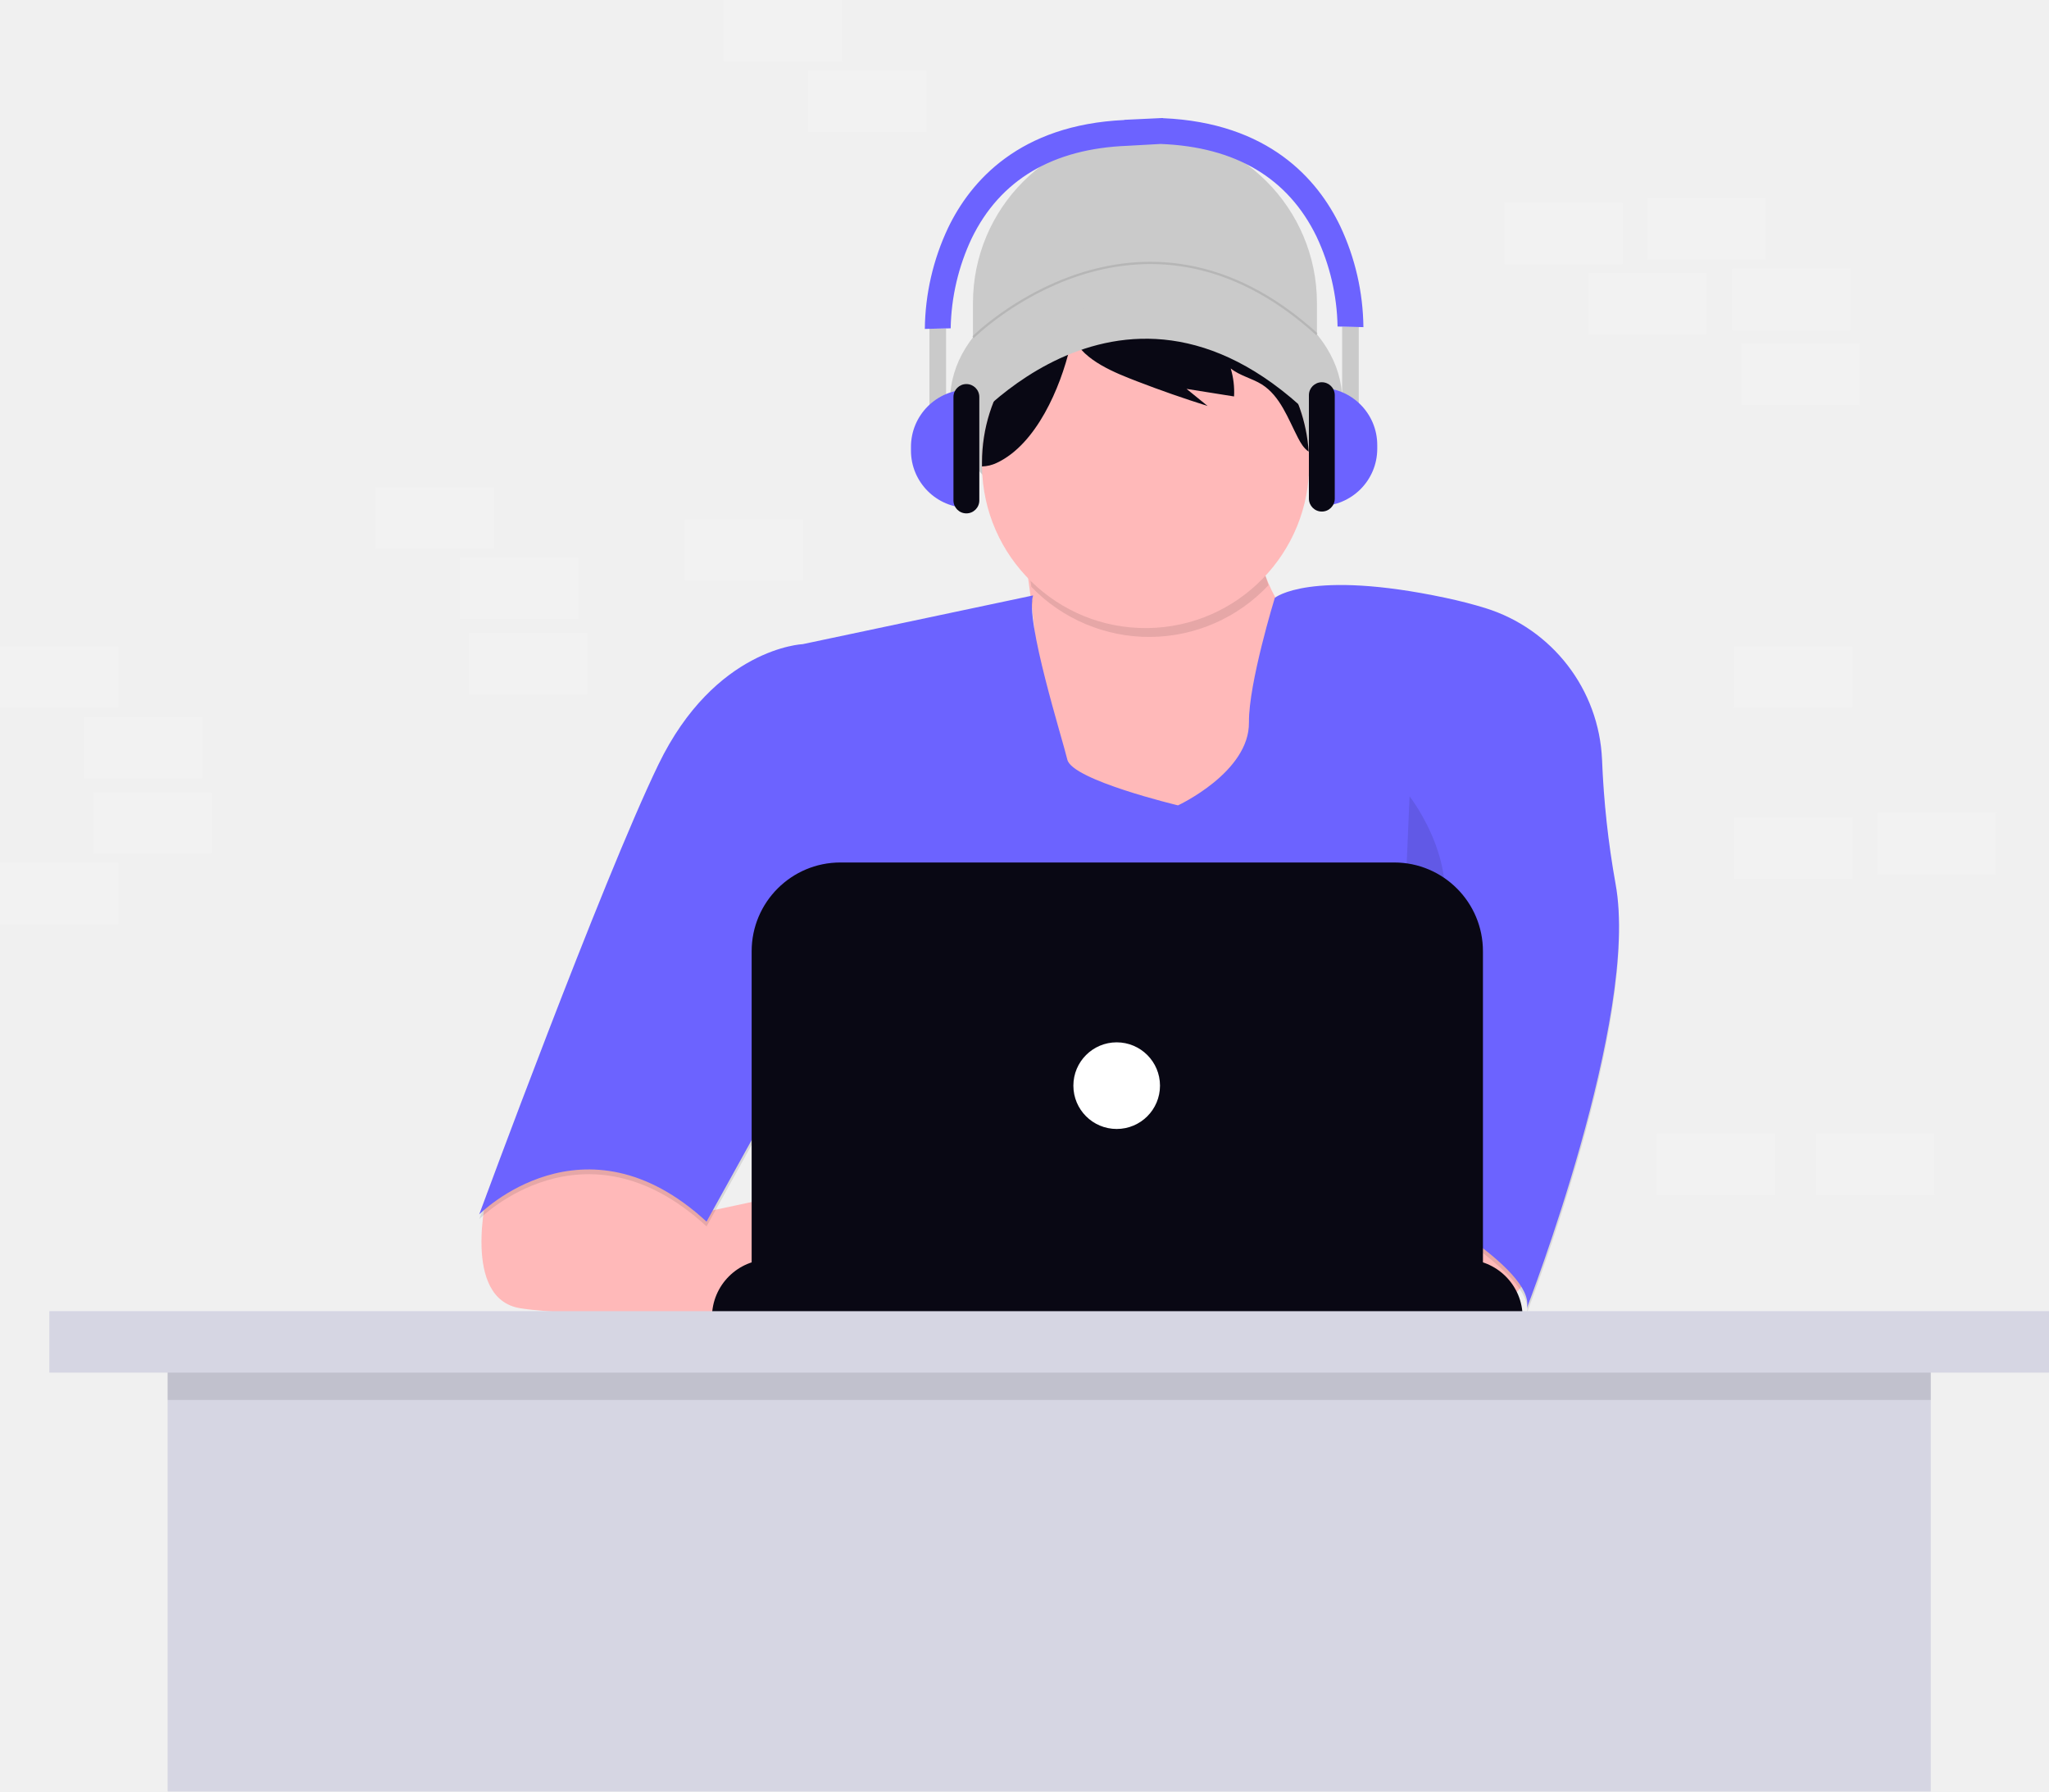
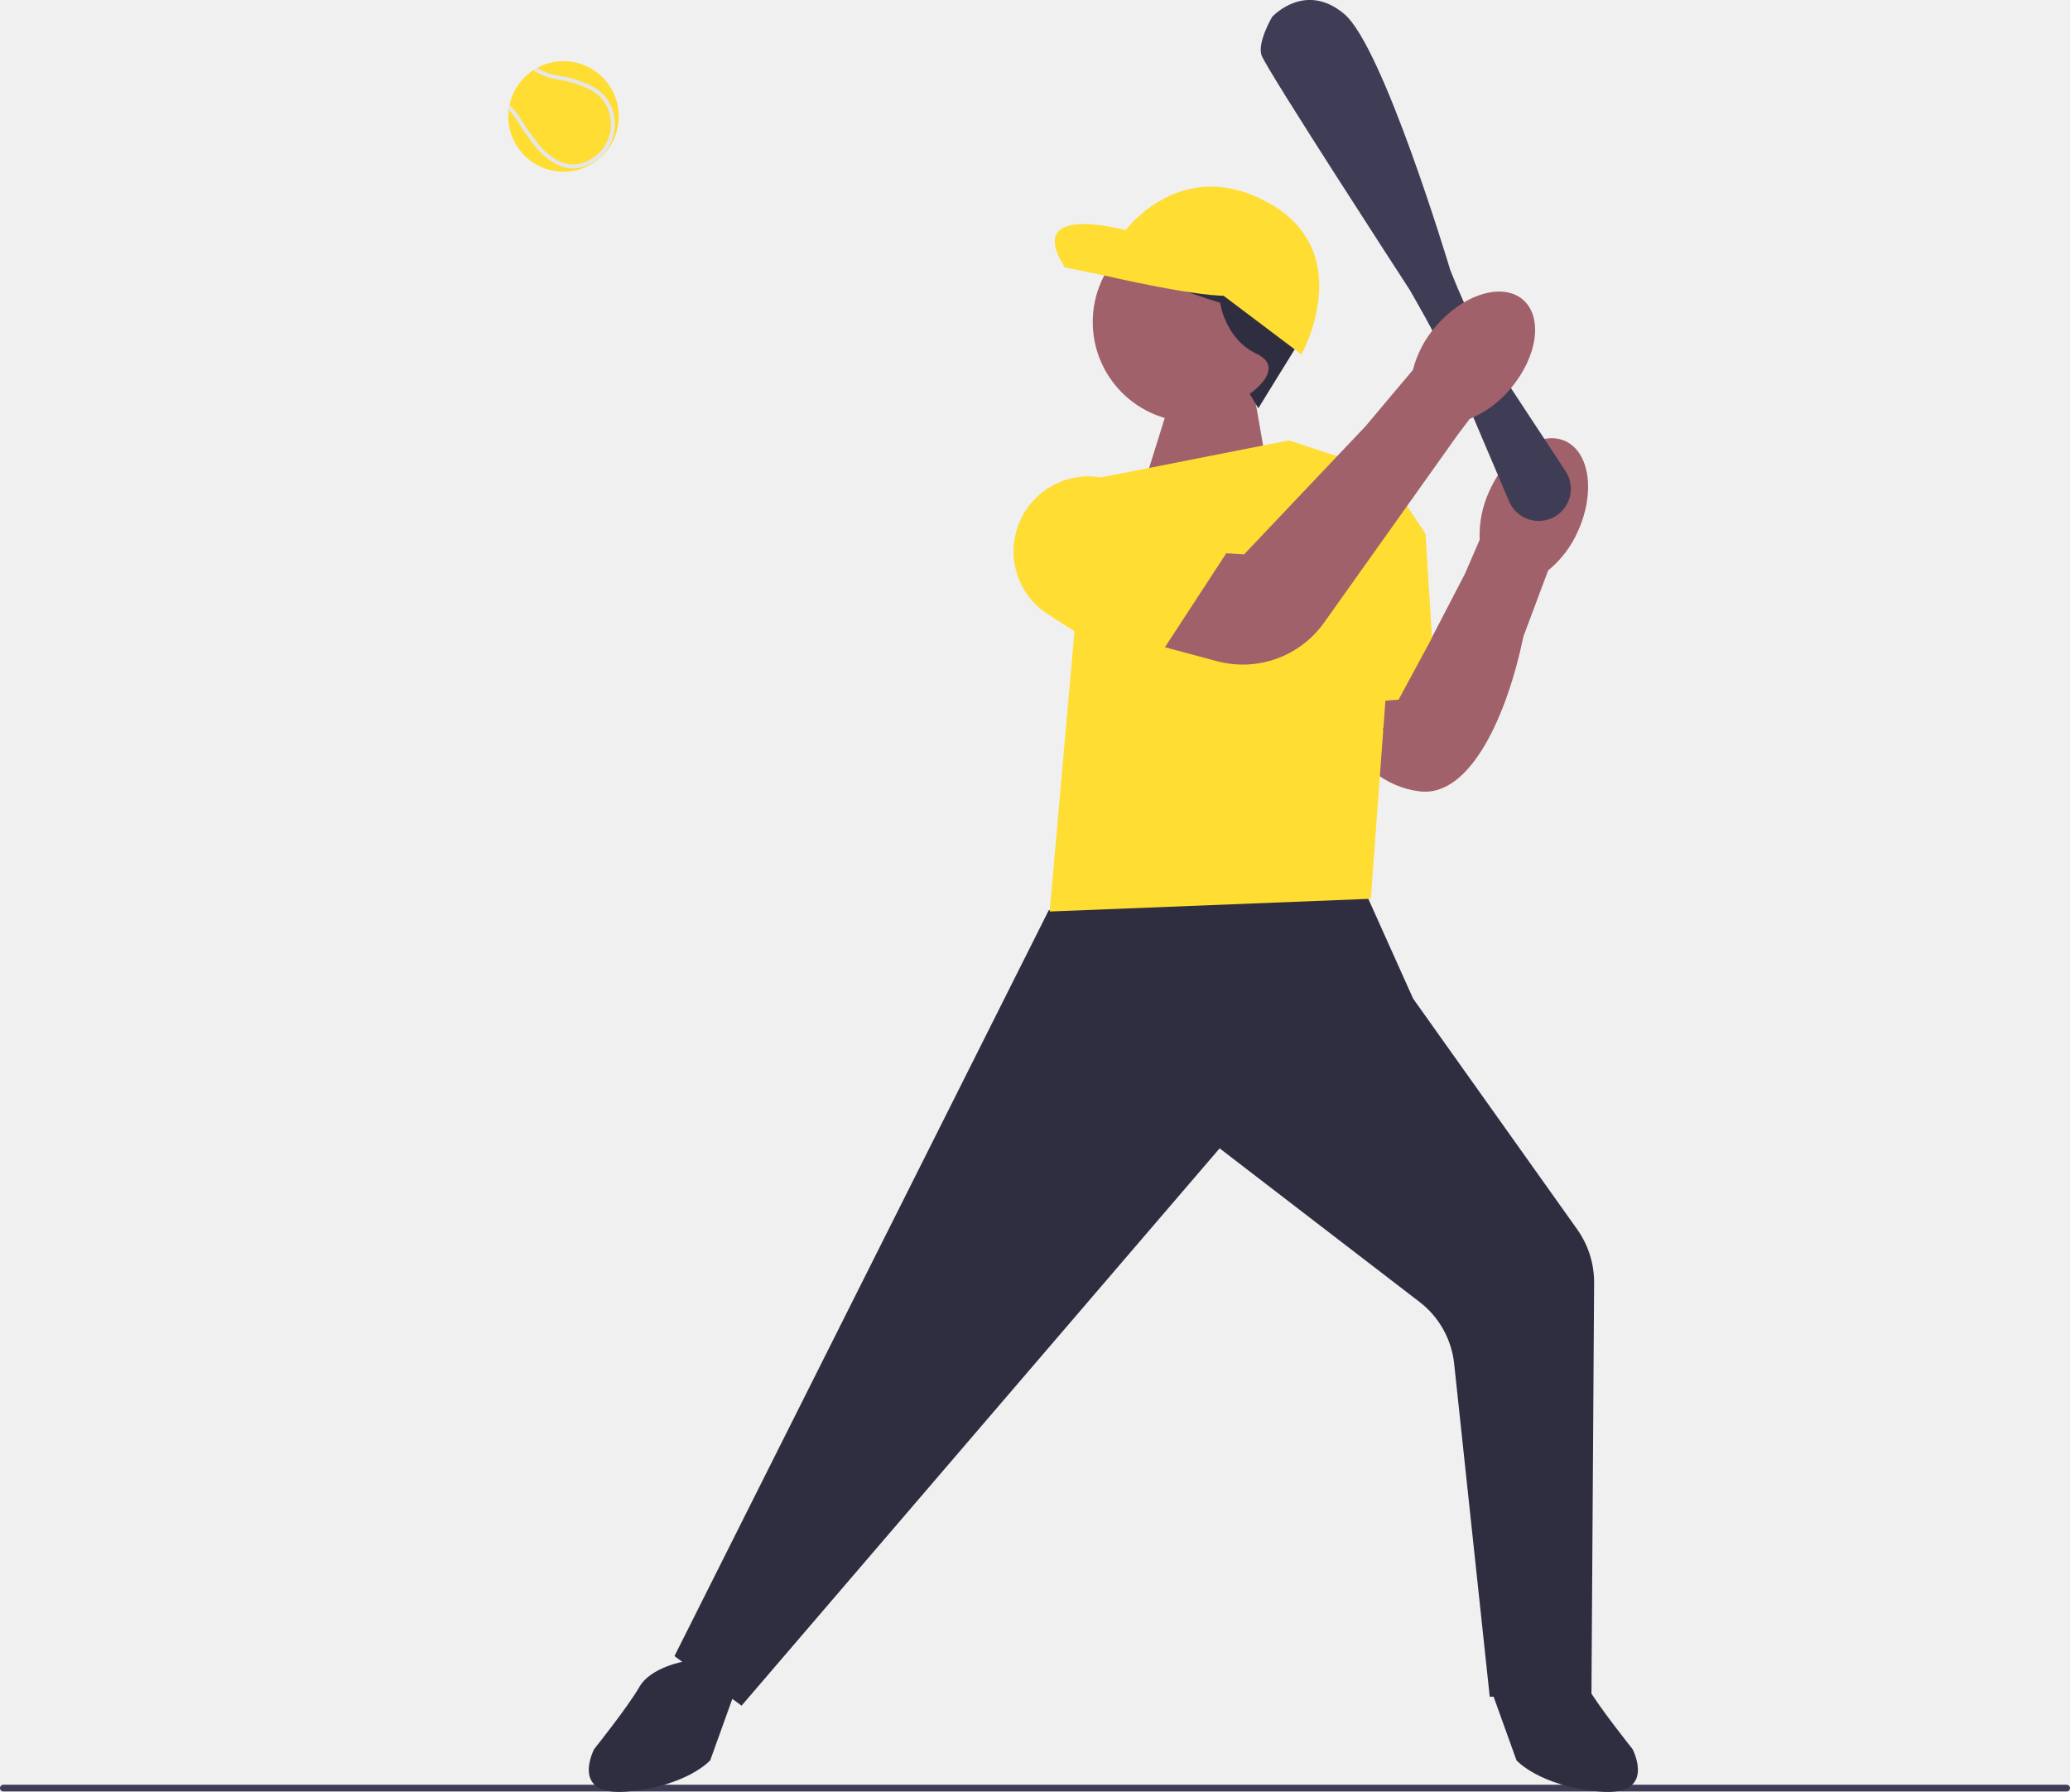
- <svg xmlns="http://www.w3.org/2000/svg" width="900.31" height="787" viewBox="0 0 900.31 787" role="img" artist="Katerina Limpitsouni" source="https://undraw.co/">
-   <g id="Group_2" data-name="Group 2" transform="translate(-510.055 -146.5)">
-     <rect id="Rectangle_34" data-name="Rectangle 34" width="52" height="27" transform="translate(1272.055 430.5)" fill="#f2f2f2" opacity="0.998" />
-     <rect id="Rectangle_36" data-name="Rectangle 36" width="52" height="27" transform="translate(1234.055 233.5)" fill="#f2f2f2" opacity="0.998" />
-     <rect id="Rectangle_37" data-name="Rectangle 37" width="52" height="27" transform="translate(1271.055 264.5)" fill="#f2f2f2" opacity="0.998" />
-     <rect id="Rectangle_38" data-name="Rectangle 38" width="52" height="27" transform="translate(1171.055 235.5)" fill="#f2f2f2" opacity="0.998" />
-     <rect id="Rectangle_39" data-name="Rectangle 39" width="52" height="27" transform="translate(510.055 525.5)" fill="#f2f2f2" opacity="0.998" />
-     <rect id="Rectangle_40" data-name="Rectangle 40" width="52" height="27" transform="translate(1275.055 297.5)" fill="#f2f2f2" opacity="0.998" />
-     <rect id="Rectangle_41" data-name="Rectangle 41" width="52" height="27" transform="translate(1208.055 266.5)" fill="#f2f2f2" opacity="0.998" />
-     <rect id="Rectangle_42" data-name="Rectangle 42" width="52" height="27" transform="translate(1335.055 503.5)" fill="#f2f2f2" opacity="0.998" />
-     <rect id="Rectangle_43" data-name="Rectangle 43" width="52" height="27" transform="translate(1272.055 505.5)" fill="#f2f2f2" opacity="0.998" />
-     <rect id="Rectangle_44" data-name="Rectangle 44" width="52" height="27" transform="translate(510.055 430.5)" fill="#f2f2f2" opacity="0.998" />
-     <rect id="Rectangle_45" data-name="Rectangle 45" width="52" height="27" transform="translate(547.055 461.5)" fill="#f2f2f2" opacity="0.998" />
-     <rect id="Rectangle_46" data-name="Rectangle 46" width="52" height="27" transform="translate(828.055 146.5)" fill="#f2f2f2" opacity="0.998" />
-     <rect id="Rectangle_47" data-name="Rectangle 47" width="52" height="27" transform="translate(1238.055 644.5)" fill="#f2f2f2" opacity="0.998" />
-     <rect id="Rectangle_48" data-name="Rectangle 48" width="52" height="27" transform="translate(551.055 494.5)" fill="#f2f2f2" opacity="0.998" />
-     <rect id="Rectangle_49" data-name="Rectangle 49" width="52" height="27" transform="translate(865.055 177.5)" fill="#f2f2f2" opacity="0.998" />
-     <rect id="Rectangle_50" data-name="Rectangle 50" width="52" height="27" transform="translate(675.055 360.5)" fill="#f2f2f2" opacity="0.998" />
-     <rect id="Rectangle_51" data-name="Rectangle 51" width="52" height="27" transform="translate(712.055 391.5)" fill="#f2f2f2" opacity="0.998" />
-     <rect id="Rectangle_52" data-name="Rectangle 52" width="52" height="27" transform="translate(811.055 374.5)" fill="#f2f2f2" opacity="0.998" />
-     <rect id="Rectangle_53" data-name="Rectangle 53" width="52" height="27" transform="translate(716.055 424.5)" fill="#f2f2f2" opacity="0.998" />
-     <rect id="Rectangle_54" data-name="Rectangle 54" width="52" height="27" transform="translate(1308.055 644.5)" fill="#f2f2f2" opacity="0.998" />
-     <path id="Path_72-2681" data-name="Path 72" d="M503.71,57.57h0a75.57,75.57,0,0,1,75.57,75.57v32.24H428.14V133.14a75.57,75.57,0,0,1,75.57-75.57Z" transform="translate(509.425 146.5)" fill="#cacaca" />
-     <ellipse id="Ellipse_16" data-name="Ellipse 16" cx="86.14" cy="59.19" rx="86.14" ry="59.19" transform="translate(927.525 263.26)" fill="#cacaca" />
-     <path id="Path_73-2682" data-name="Path 73" d="M598.44,289.79s18,94.07,0,119.44,55,35.41,55,35.41L729,417.16l10.57-67.65s-46-25.9-36.47-78.22Z" transform="translate(360.005 90)" fill="#ffb9b9" />
-     <path id="Path_74-2683" data-name="Path 74" d="M821.46,606.89s4.76,20.61-21.14,24.31a146.452,146.452,0,0,1-46.08-.55l-5.71-51.77h60.25Z" transform="translate(360.005 90)" fill="#ffb9b9" />
-     <path id="Path_75-2684" data-name="Path 75" d="M364.12,580.51S352.68,627,378.58,631.2s121,4.23,121,4.23v-55l-43.06,9.2L416.1,550.87Z" transform="translate(360.005 90)" fill="#ffb9b9" />
-     <path id="Path_76-2685" data-name="Path 76" d="M604,320.18l-101.21,21.4s-38.58,1.59-63.42,52.85-78.75,197.66-78.75,197.66,46-46.51,99.89,3.17l35.94-65-7.93,103.06H767V584.69s58.13,31.18,53.91,48.62c0,0,49.75-128.18,39-186.43a396.174,396.174,0,0,1-5.94-54.5h0a73,73,0,0,0-51.38-66.67c-5.24-1.61-11-3.12-17.4-4.47-59.72-12.68-75,0-75,0s-11.57,37.64-11.36,54.7c.26,21.93-31.18,36.47-31.18,36.47s-46.51-11.1-48.62-20.08S600.28,330.75,604,320.18Z" transform="translate(360.005 90)" opacity="0.1" />
-     <path id="Path_77-2686" data-name="Path 77" d="M604,318.07l-101.21,21.4s-38.58,1.59-63.42,52.85S360.61,590,360.61,590s46-46.51,99.89,3.17l35.94-65L488.51,631.2H767V582.58s58.13,31.18,53.91,48.62c0,0,49.75-128.18,39-186.43a396.194,396.194,0,0,1-5.94-54.5h0a73,73,0,0,0-51.38-66.67c-5.24-1.61-11-3.12-17.4-4.47-59.72-12.68-75,0-75,0s-11.57,37.64-11.36,54.7c.26,21.93-31.18,36.47-31.18,36.47s-46.51-11.1-48.62-20.08S600.28,328.64,604,318.07Z" transform="translate(360.005 90)" fill="#6c63ff" />
-     <path id="Path_78-2687" data-name="Path 78" d="M707.42,313.58a71.53,71.53,0,0,1-2.76-37.52L600,294.55s1.51,7.91,3.22,19.76a71.86,71.86,0,0,0,104.18-.73Z" transform="translate(360.005 90)" opacity="0.1" />
-     <path id="Path_79-2688" data-name="Path 79" d="M725.27,259.67a71.875,71.875,0,1,1-143.74,1.74c.01-.58.01-1.16.01-1.74a71.856,71.856,0,0,1,83.93-70.87h0a71.82,71.82,0,0,1,59.61,66.1Q725.27,257.27,725.27,259.67Z" transform="translate(360.005 90)" fill="#ffb9b9" />
-     <path id="Path_82-2689" data-name="Path 82" d="M628.36,192.3l.1-.06a71.816,71.816,0,0,0-46.93,67.43q0,.87,0,1.74a16,16,0,0,0,6.45-1.55c17.52-8.18,28-33.2,32.16-50.65C621.64,203,623.05,195.93,628.36,192.3Z" transform="translate(360.005 90)" fill="#090814" />
-     <path id="Path_83-2690" data-name="Path 83" d="M683.37,194.32a71.279,71.279,0,0,0-17.87-5.51,23.06,23.06,0,0,1,12.83,8.06,32.859,32.859,0,0,1,3.93,7,72.07,72.07,0,0,0-60.45,1.25c4.51,9.89,18.5,15.28,27.84,18.89q15.34,5.92,31,10.83l-9.24-7.5,20.87,3.32a36.153,36.153,0,0,0-1.46-12.3c4,3.22,9.3,4.3,13.64,7,8.13,5.13,11.52,15,15.95,23.55,1.17,2.26,2.55,4.57,4.66,6a71.91,71.91,0,0,0-41.7-60.59Z" transform="translate(360.005 90)" fill="#090814" />
-     <path id="Path_85-2691" data-name="Path 85" d="M573.33,246.19s74-92,159.61,0l-7.4-20.61s-40.17-58.66-68.7-46-56.55,21.67-56.55,21.67Z" transform="translate(360.005 90)" fill="#cacaca" />
-     <path id="Path_86-2692" data-name="Path 86" d="M512.55,444.38s-15.85,42.28,6.34,80.33-19.55,53.91-19.55,53.91" transform="translate(360.005 90)" opacity="0.1" />
-     <path id="Path_87-2693" data-name="Path 87" d="M769.4,406.33s27.48,34.88,9.51,66.06S762,578.62,762,578.62" transform="translate(360.005 90)" opacity="0.1" />
-     <path id="Path_88-2694" data-name="Path 88" d="M338.82,553.3H644.29a25.37,25.37,0,0,1,25.37,25.37H313.46A25.37,25.37,0,0,1,338.82,553.3Z" transform="translate(509.425 146.5)" fill="#090814" />
-     <path id="Path_89-2695" data-name="Path 89" d="M369.9,378.89H613.22a39,39,0,0,1,39,39V559.11H330.9V417.89A39,39,0,0,1,369.9,378.89Z" transform="translate(509.425 146.5)" fill="#090814" />
-     <circle id="Ellipse_17" data-name="Ellipse 17" cx="19.03" cy="19.03" r="19.03" transform="translate(981.685 604.4)" fill="#fff" />
-     <path id="Path_90-2696" data-name="Path 90" d="M577.56,204.7s72.72-72.68,151.15-1.33" transform="translate(360.005 90)" fill="none" stroke="#000" stroke-miterlimit="10" stroke-width="1" opacity="0.1" />
-     <rect id="Rectangle_55" data-name="Rectangle 55" width="7.3" height="41.39" transform="translate(1099.785 290.07)" fill="#cacaca" />
-     <path id="Path_91-2697" data-name="Path 91" d="M580.62,170.35h0a25.16,25.16,0,0,1,25.16,25.16v1.62a25.16,25.16,0,0,1-25.16,25.16h0Z" transform="translate(509.425 146.5)" fill="#6c63ff" />
-     <rect id="Rectangle_56" data-name="Rectangle 56" width="11.36" height="56.81" rx="5.68" transform="translate(1085.175 314.42)" fill="#090814" />
-     <rect id="Rectangle_57" data-name="Rectangle 57" width="7.3" height="41.39" transform="translate(925.745 332.27) rotate(180)" fill="#cacaca" />
-     <path id="Path_92-2698" data-name="Path 92" d="M550.32,227.66h0a25.16,25.16,0,0,1,25.16,25.16v1.62a25.16,25.16,0,0,1-25.16,25.16h0Z" transform="translate(1485.805 597.26) rotate(180)" fill="#6c63ff" />
-     <rect id="Rectangle_58" data-name="Rectangle 58" width="11.36" height="56.81" rx="5.68" transform="translate(940.355 372.03) rotate(180)" fill="#090814" />
-     <path id="Path_93-2699" data-name="Path 93" d="M738.92,155.83c-9.89-20.56-31.43-45.42-77.86-47.41v-.06h-.56l-16.45.78v.08c-46.12,2.12-67.56,26.89-77.42,47.38A106.59,106.59,0,0,0,556.41,201l5.68-.14,5.68-.13A96.651,96.651,0,0,1,577,161.21c12.52-25.72,35.56-39.39,68.47-40.66h0l14.55-.81h0C692.95,121,716,134.69,728.51,160.4a96.652,96.652,0,0,1,9.25,39.54l5.68.13,5.68.14a106.59,106.59,0,0,0-10.2-44.38Z" transform="translate(360.005 90)" fill="#6c63ff" />
-     <rect id="Rectangle_59" data-name="Rectangle 59" width="774.71" height="208" transform="translate(583.705 725.5)" fill="#d6d6e3" />
-     <rect id="Rectangle_60" data-name="Rectangle 60" width="774.71" height="22" transform="translate(583.705 739.5)" opacity="0.1" />
-     <rect id="Rectangle_61" data-name="Rectangle 61" width="878.63" height="27" transform="translate(531.735 722.5)" fill="#d6d6e3" />
+ <svg xmlns="http://www.w3.org/2000/svg" width="731.67" height="633.32" viewBox="0 0 731.67 633.32">
+   <path d="m0,631.95c0,.66.53,1.19,1.19,1.19h729.29c.66,0,1.19-.53,1.19-1.19s-.53-1.19-1.19-1.19H1.19c-.66,0-1.19.53-1.19,1.19Z" fill="#3f3d56" />
+   <polygon points="443.53 140.65 447.53 163.65 404.53 170.65 414.53 138.65 443.53 140.65" fill="#a0616a" />
+   <path d="m553.2,155.86c8.66,3.88,10.74,18.07,4.63,31.68-2.36,5.47-6.01,10.3-10.62,14.08l-8.73,23.3c-5.73,27.78-18.76,57.03-36.72,54.76-25.41-3.21-33.42-34.09-33.42-34.09l34.2-13.38,15.27-29.43,5.2-12.01c-.25-5.96.93-11.89,3.45-17.29,6.1-13.62,18.07-21.5,26.74-17.62h0Z" fill="#a0616a" />
+   <path d="m262.11,602.83l-23.71-17.53.19-.38,132.11-263.23.25-.04,106.38-18.06,22.16,49.35,57.94,81.47c3.99,5.61,6.08,12.22,6.03,19.11l-.94,145.12-35.95,1.03-.05-.46-12.54-117.33c-.91-8.55-5.35-16.46-12.17-21.7l-70.72-54.33-168.99,196.99h0Z" fill="#2f2e41" />
+   <path d="m242.03,587.15s-12,2-16,9-16,22-16,22c0,0-9,17,12,15s29-11,29-11l9-25-18-10h0Z" fill="#2f2e41" />
+   <path d="m545.03,587.15s12,2,16,9,16,22,16,22c0,0,9,17-12,15s-29-11-29-11l-9-25,18-10Z" fill="#2f2e41" />
+   <polygon points="384.53 169.65 455.53 155.65 495.53 168.65 484.53 317.65 371.03 322.15 384.53 169.65" fill="#ffdd32" />
+   <polygon points="488.41 165.32 503.87 188.68 507.46 246.27 461.53 249.76 462.77 175.14 488.41 165.32" fill="#ffdd32" />
+   <polygon points="530.91 221.37 512.33 213.99 488.7 257.76 510.28 268.52 530.91 221.37" fill="#a0616a" />
+   <path d="m543.87,184.12c-1.29,0-2.58-.22-3.82-.66-2.98-1.06-5.39-3.34-6.63-6.25l-14.1-33.12c-5.31-12.48-11.41-24.77-18.13-36.54l-2.94-5.16c-2.03-3.12-50-76.94-52.28-82.71-1.72-4.35,3.42-13.26,3.64-13.64l.06-.08c.11-.13,11.62-12.67,25.47-1.02,13.6,11.43,36.48,87.19,37.45,90.41l.62,1.56c5.64,14.26,12.78,27.99,21.21,40.8l18.95,28.8c1.76,2.68,2.31,6,1.51,9.1-.8,3.1-2.89,5.73-5.74,7.22-1.64.86-3.45,1.29-5.27,1.29h0Z" fill="#3f3d56" />
+   <path d="m417.43,194.66l22.33,1.25,42.89-45.25,16.76-19.92c1.47-5.78,4.3-11.12,8.25-15.58,9.75-11.3,23.47-15.43,30.66-9.23,7.19,6.2,5.12,20.38-4.63,31.68-3.83,4.57-8.71,8.15-14.21,10.45l-4.13,5.45-47.34,66.54c-8.54,12.01-23.64,17.44-37.88,13.62l-28.97-7.77,16.27-31.25Z" fill="#a0616a" />
+   <path d="m404.9,239.25l-34.45-22.13c-10.95-7.03-15.16-20.81-10.01-32.76,3.13-7.26,9.27-12.7,16.85-14.92,7.57-2.23,15.69-.98,22.25,3.44l33.83,22.77-28.47,43.6Z" fill="#ffdd32" />
+   <g>
+     <circle cx="421.55" cy="113.81" r="35.3" fill="#a0616a" />
+     <path d="m444.77,144.28l-3.05-5.08s13.35-9,2.32-14.22c-11.03-5.22-12.77-17.99-12.77-17.99,0,0-32.22-9.28-30.48-16.25,1.74-6.97-3.19-11.9,4.93-14.8,8.13-2.9,44.4,0,48.47,8.41,4.06,8.42,8.13,31.63,6.1,34.83s-15.52,25.11-15.52,25.11Z" fill="#2f2e41" />
+     <path d="m435.62,104.37l-32.8-21.76s-42.37-13.05-26.41,11.9l13.5,2.76s36.71,8.56,45.71,7.1h0Z" fill="#ffdd32" />
+     <path d="m425.75,99.44l34.25,25.83s20.02-35.7-11.33-53.4c-31.35-17.7-51.22,10.02-51.22,10.02l8.27,8.85s20.03,8.7,20.03,8.7Z" fill="#ffdd32" />
  </g>
+   <path d="m179.66,41.15c0,10.78,8.74,19.53,19.53,19.53,5.28,0,10.07-2.1,13.58-5.51,3.67-3.55,5.94-8.52,5.94-14.02,0-10.78-8.74-19.53-19.52-19.53-3.38,0-6.55.86-9.32,2.36-.47.26-.93.54-1.38.84-4.22,2.76-7.29,7.11-8.38,12.2-.14.58-.24,1.17-.3,1.77-.1.77-.15,1.56-.15,2.36Z" fill="#ffdd32" />
+   <path d="m179.81,38.79c.31.34.63.71.98,1.13,1.18,1.42,1.65,2.19,2.31,3.26.57.93,1.29,2.09,2.7,4.05,2.91,4.04,4.37,6.07,6.64,7.91,2.24,1.81,5.03,4.07,9.22,4.36.29.02.58.02.86.02,5.07,0,8.77-3.05,10.18-4.42,3.69-3.6,4.46-7.97,4.62-9.68.13-1.38.31-6.22-2.86-10.57-2.8-3.84-6.67-5.21-10.42-6.55-2.45-.87-4.31-1.18-5.96-1.46-2.26-.38-4.2-.71-7.17-2.27-.41-.22-.75-.41-1.04-.59-.47.26-.93.54-1.38.84.07.04.15.09.23.14.39.23.87.51,1.53.86,3.17,1.67,5.32,2.04,7.59,2.42,1.67.28,3.4.57,5.73,1.4,3.7,1.32,7.2,2.56,9.74,6.05,2.88,3.95,2.71,8.34,2.6,9.59-.15,1.56-.85,5.53-4.2,8.8-1.35,1.31-5.01,4.34-9.95,4-3.75-.26-6.34-2.36-8.43-4.04-2.12-1.72-3.54-3.7-6.37-7.63-1.39-1.93-2.09-3.07-2.65-3.98-.66-1.07-1.18-1.92-2.42-3.41-.67-.81-1.26-1.46-1.78-2-.14.58-.24,1.17-.3,1.77,0,0,0,0,0,0Z" fill="#e6e6e6" />
</svg>
